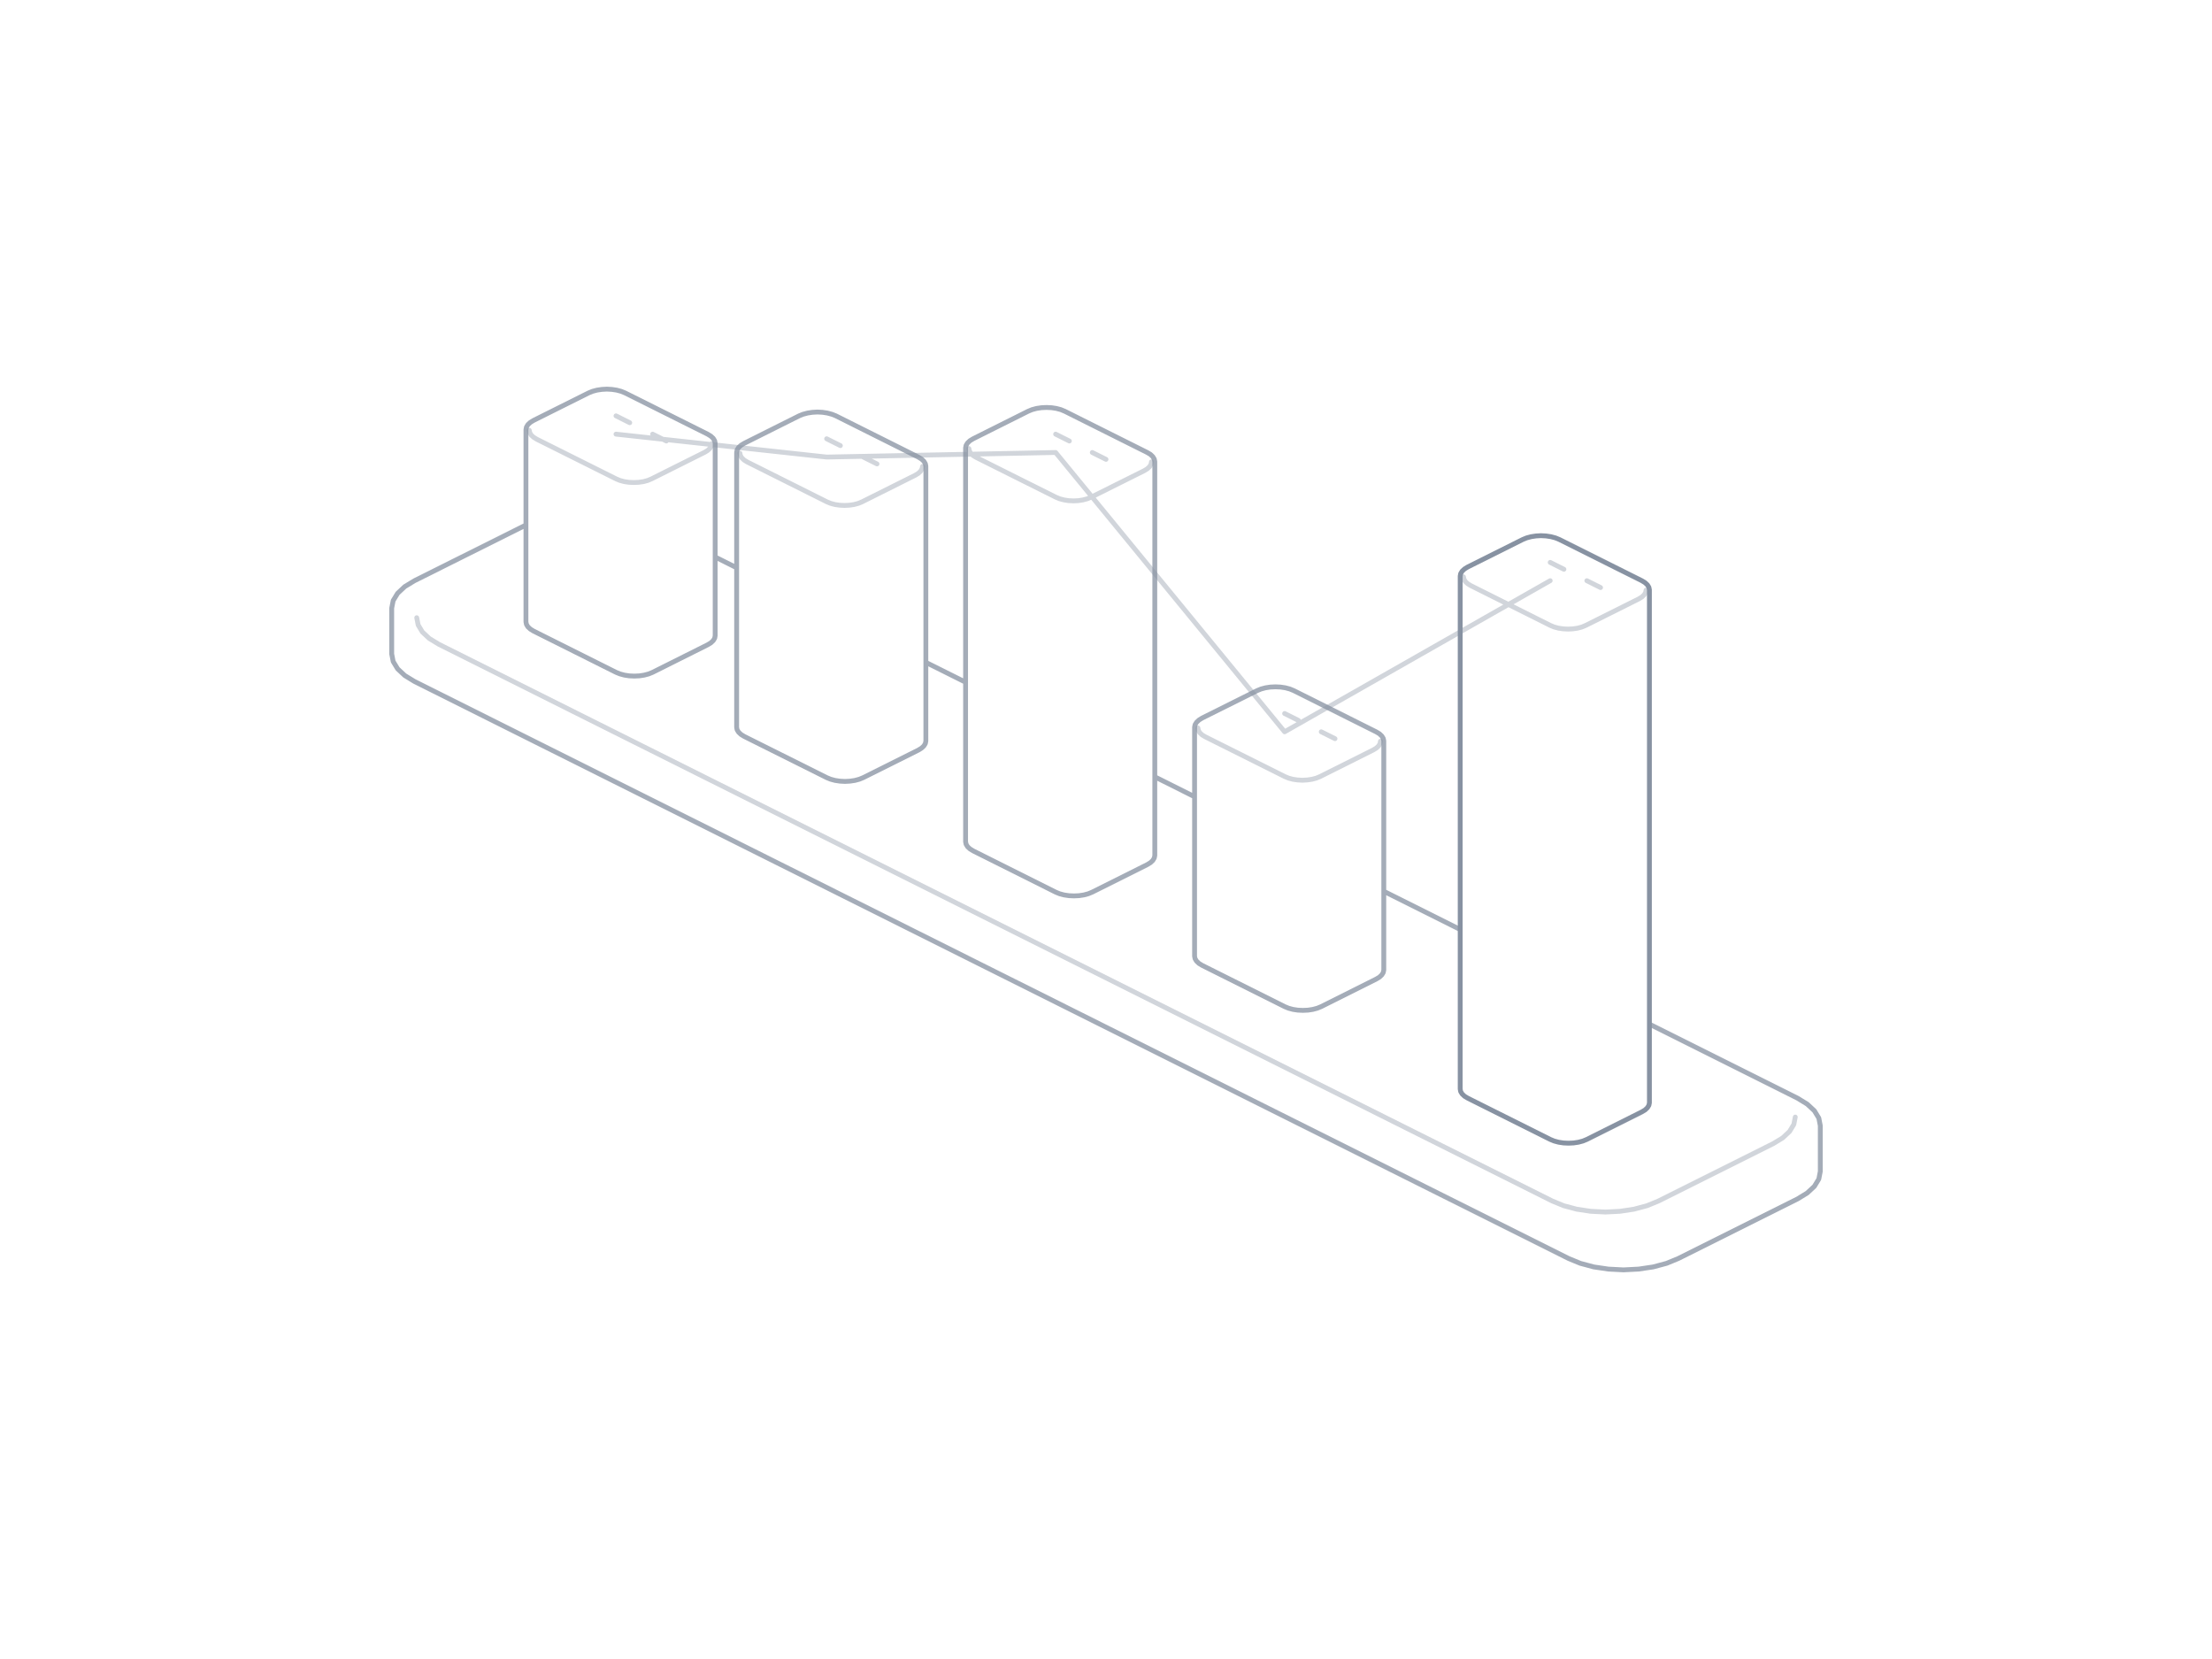
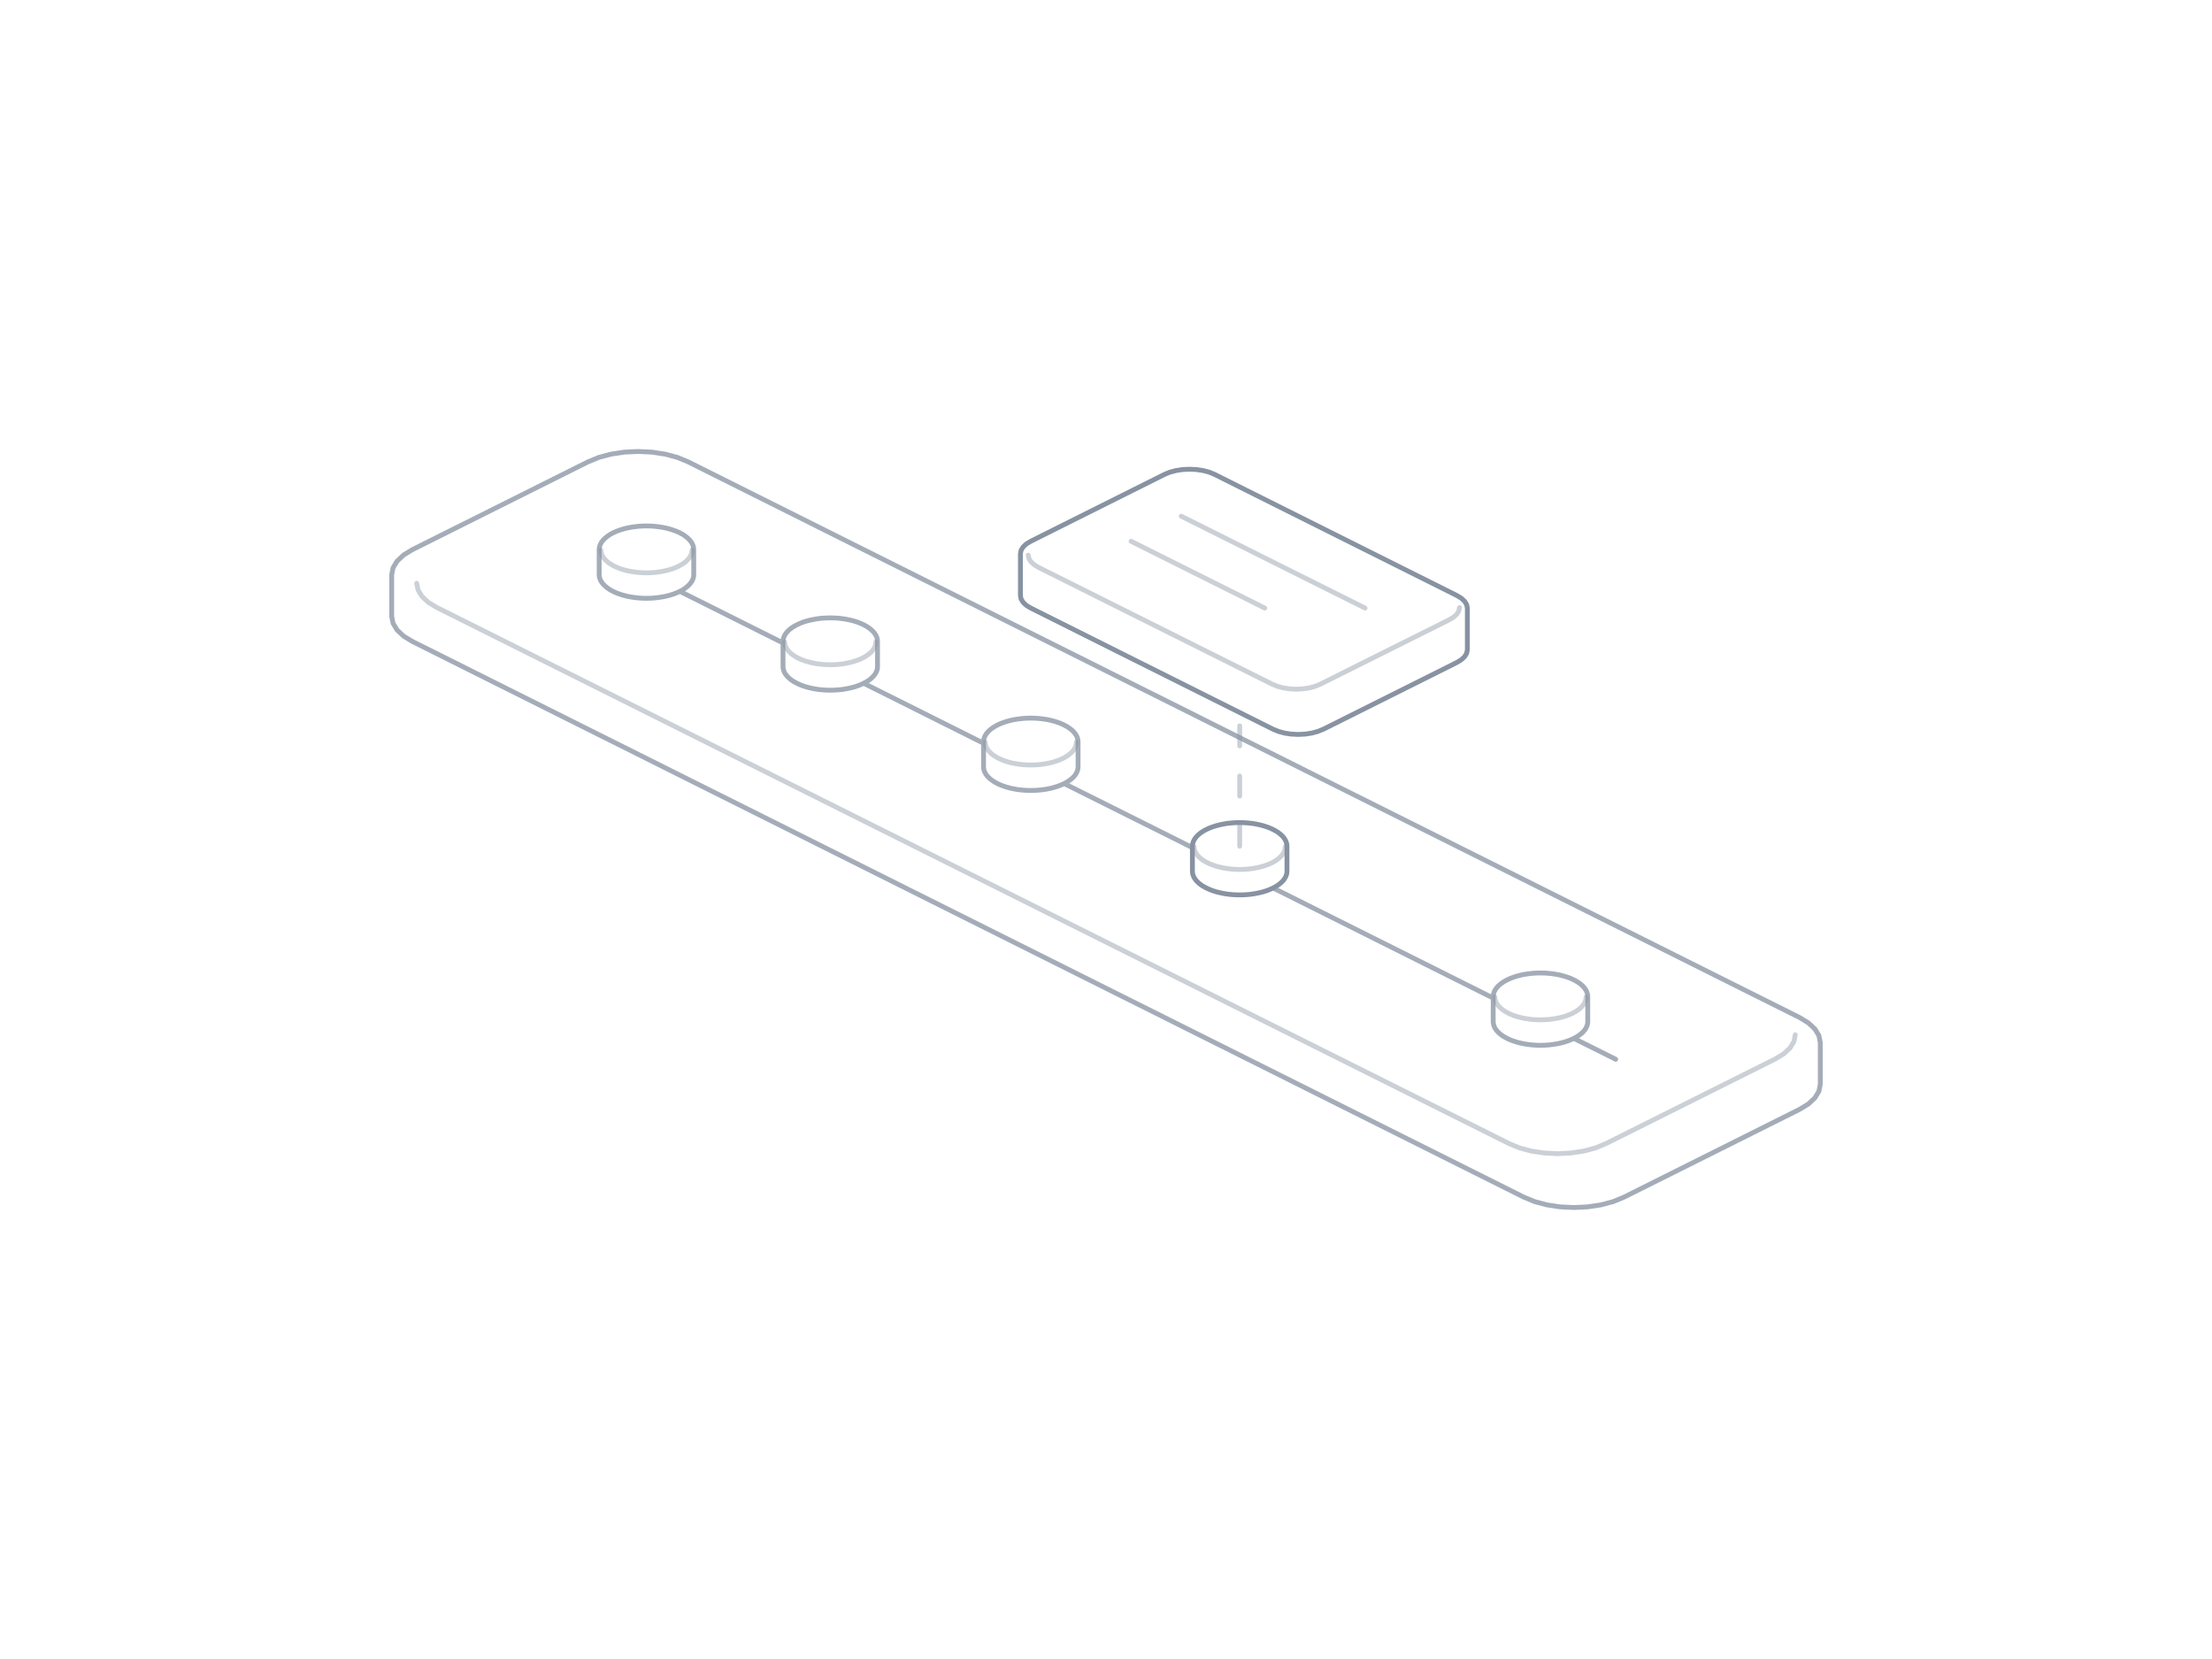
<svg xmlns="http://www.w3.org/2000/svg" viewBox="0 0 480 360" role="img" color="#8792a2" fill="none" stroke="currentColor" stroke-width="1.05" stroke-linecap="round" stroke-linejoin="round">
-   <path vector-effect="non-scaling-stroke" stroke-opacity=".38" d="M389.57,242.40 389.26,243.99 388.34,245.51 386.84,246.92 384.81,248.15 359.86,260.63 357.39,261.64 354.58,262.39 351.53,262.85 348.36,263.01 345.19,262.85 342.14,262.39 339.33,261.64 336.87,260.63 95.19,139.79 93.16,138.55 91.66,137.15 90.74,135.62 90.43,134.04 M154.48,96.25 154.37,96.77 154.06,97.28 153.56,97.75 152.89,98.16 141.37,103.92 140.55,104.26 139.62,104.51 138.60,104.66 137.54,104.71 136.48,104.66 135.47,104.51 134.53,104.26 133.71,103.92 116.44,95.29 115.77,94.87 115.27,94.41 114.96,93.90 114.85,93.37 M133.67,90.24 136.65,91.73 M141.62,94.21 144.60,95.70 M200.19,101.21 200.08,101.74 199.77,102.25 199.27,102.72 198.60,103.13 187.08,108.89 186.26,109.23 185.33,109.48 184.31,109.63 183.25,109.68 182.20,109.63 181.18,109.48 180.24,109.23 179.42,108.89 162.15,100.25 161.48,99.84 160.98,99.37 160.67,98.87 160.56,98.34 M179.38,95.21 182.36,96.70 M187.33,99.18 190.31,100.67 M249.87,100.22 249.77,100.75 249.46,101.26 248.96,101.73 248.29,102.14 236.77,107.89 235.95,108.23 235.01,108.48 234.00,108.64 232.94,108.69 231.88,108.64 230.87,108.48 229.93,108.23 229.11,107.89 211.84,99.26 211.16,98.85 210.66,98.38 210.36,97.87 210.25,97.34 M229.07,94.21 232.05,95.70 M237.02,98.19 240.00,99.68 M299.56,160.84 299.46,161.37 299.15,161.88 298.65,162.34 297.97,162.75 286.46,168.51 285.64,168.85 284.70,169.10 283.68,169.25 282.63,169.31 281.57,169.25 280.55,169.10 279.62,168.85 278.79,168.51 261.53,159.88 260.85,159.47 260.35,159.00 260.04,158.49 259.94,157.96 M278.76,154.83 281.74,156.32 M286.71,158.80 289.69,160.29 M357.20,128.05 357.09,128.57 356.78,129.08 356.28,129.55 355.61,129.96 344.09,135.72 343.27,136.06 342.34,136.31 341.32,136.46 340.26,136.51 339.21,136.46 338.19,136.31 337.25,136.06 336.43,135.72 319.16,127.08 318.49,126.67 317.99,126.21 317.68,125.70 317.57,125.17 M336.39,122.04 339.37,123.53 M344.34,126.01 347.32,127.50 M133.67,94.21 179.38,99.18 229.07,98.19 278.76,158.80 336.39,126.01" />
-   <path vector-effect="non-scaling-stroke" stroke-opacity=".76" d="M113.84,114.07 89.93,126.02 87.84,127.29 86.28,128.75 85.32,130.33 85.00,131.97 85.00,141.91 85.32,143.55 86.28,145.13 87.84,146.59 89.93,147.87 340.38,273.09 342.93,274.14 345.84,274.92 349.01,275.39 352.29,275.56 355.58,275.39 358.74,274.92 361.65,274.14 364.20,273.09 390.07,260.16 392.16,258.88 393.72,257.43 394.68,255.85 395.00,254.20 395.00,244.27 394.68,242.62 393.72,241.04 392.16,239.59 390.07,238.31 358.21,222.38 M316.56,201.55 300.58,193.56 M258.92,172.74 250.89,168.72 M209.23,147.89 201.20,143.88 M159.55,123.05 155.49,121.02 M131.68,84.44 130.59,84.50 129.53,84.66 128.56,84.92 127.71,85.27 115.78,91.23 115.08,91.66 114.56,92.14 114.24,92.67 114.13,93.22 114.13,134.95 114.24,135.50 114.56,136.03 115.08,136.51 115.78,136.94 133.67,145.89 134.53,146.24 135.50,146.50 136.55,146.66 137.65,146.71 138.74,146.66 139.79,146.50 140.77,146.24 141.62,145.89 153.55,139.92 154.25,139.50 154.77,139.01 155.09,138.48 155.19,137.94 155.19,96.20 155.09,95.65 154.77,95.12 154.25,94.64 153.55,94.21 135.65,85.27 134.80,84.92 133.83,84.66 132.78,84.50 131.68,84.44 M177.39,89.41 176.30,89.47 175.25,89.63 174.27,89.89 173.42,90.23 161.49,96.20 160.79,96.63 160.27,97.11 159.95,97.64 159.85,98.19 159.85,157.81 159.95,158.36 160.27,158.88 160.79,159.37 161.49,159.80 179.39,168.74 180.24,169.09 181.21,169.35 182.26,169.51 183.36,169.57 184.45,169.51 185.51,169.35 186.48,169.09 187.33,168.74 199.26,162.78 199.96,162.35 200.48,161.87 200.80,161.34 200.91,160.79 200.91,101.17 200.80,100.62 200.48,100.09 199.96,99.61 199.26,99.18 181.37,90.23 180.51,89.89 179.54,89.63 178.49,89.47 177.39,89.41 M227.08,88.42 225.99,88.47 224.93,88.63 223.96,88.89 223.11,89.24 211.18,95.21 210.48,95.63 209.96,96.12 209.64,96.64 209.53,97.19 209.53,182.65 209.64,183.20 209.96,183.73 210.48,184.21 211.18,184.64 229.07,193.59 229.92,193.94 230.89,194.20 231.95,194.36 233.04,194.41 234.14,194.36 235.19,194.20 236.16,193.94 237.01,193.59 248.95,187.62 249.65,187.19 250.16,186.71 250.48,186.18 250.59,185.63 250.59,100.17 250.48,99.63 250.16,99.10 249.65,98.61 248.95,98.19 231.05,89.24 230.20,88.89 229.23,88.63 228.18,88.47 227.08,88.42 M276.77,149.04 275.67,149.09 274.62,149.25 273.65,149.51 272.80,149.86 260.86,155.82 260.17,156.25 259.65,156.74 259.33,157.26 259.22,157.81 259.22,207.50 259.33,208.04 259.65,208.57 260.17,209.06 260.86,209.48 278.76,218.43 279.61,218.78 280.58,219.04 281.63,219.20 282.73,219.25 283.83,219.20 284.88,219.04 285.85,218.78 286.70,218.43 298.63,212.46 299.33,212.04 299.85,211.55 300.17,211.03 300.28,210.48 300.28,160.79 300.17,160.24 299.85,159.72 299.33,159.23 298.63,158.81 280.74,149.86 279.89,149.51 278.92,149.25 277.86,149.09 276.77,149.04" />
-   <path vector-effect="non-scaling-stroke" stroke-opacity="1" d="M334.40,116.24 333.31,116.30 332.26,116.46 331.28,116.72 330.43,117.07 318.50,123.03 317.80,123.46 317.28,123.94 316.96,124.47 316.86,125.02 316.86,236.32 316.96,236.86 317.28,237.39 317.80,237.88 318.50,238.30 336.40,247.25 337.25,247.60 338.22,247.86 339.27,248.02 340.37,248.07 341.46,248.02 342.52,247.86 343.49,247.60 344.34,247.25 356.27,241.28 356.97,240.86 357.49,240.37 357.81,239.84 357.92,239.30 357.92,128.00 357.81,127.45 357.49,126.92 356.97,126.44 356.27,126.01 338.38,117.07 337.52,116.72 336.55,116.46 335.50,116.30 334.40,116.24" />
+   <path vector-effect="non-scaling-stroke" stroke-opacity=".43" d="M389.57,224.55 389.29,225.99 388.45,227.39 387.08,228.67 385.23,229.79 348.47,248.17 346.22,249.10 343.66,249.78 340.87,250.20 337.98,250.35 335.09,250.20 332.30,249.78 329.74,249.10 327.49,248.17 94.77,131.81 92.92,130.69 91.55,129.41 90.71,128.01 90.42,126.57 M150.18,119.35 150.14,119.78 150.03,120.21 149.84,120.63 149.58,121.04 149.25,121.44 148.85,121.83 148.39,122.19 147.86,122.53 147.28,122.85 146.64,123.14 145.96,123.41 145.23,123.64 144.46,123.84 143.66,124.00 142.84,124.13 142.00,124.23 141.14,124.28 140.28,124.30 139.42,124.28 138.56,124.23 137.72,124.13 136.89,124.00 136.10,123.84 135.33,123.64 134.60,123.41 133.92,123.14 133.28,122.85 132.70,122.53 132.17,122.19 131.71,121.83 131.31,121.44 130.98,121.04 130.72,120.63 130.53,120.21 130.42,119.78 130.38,119.35 M190.07,139.30 190.03,139.73 189.91,140.16 189.73,140.58 189.47,140.99 189.14,141.39 188.74,141.77 188.28,142.13 187.75,142.48 187.17,142.80 186.53,143.09 185.84,143.35 185.12,143.58 184.35,143.78 183.55,143.95 182.73,144.08 181.89,144.17 181.03,144.23 180.17,144.24 179.30,144.23 178.45,144.17 177.61,144.08 176.78,143.95 175.98,143.78 175.22,143.58 174.49,143.35 173.81,143.09 173.17,142.80 172.59,142.48 172.06,142.13 171.60,141.77 171.20,141.39 170.87,140.99 170.61,140.58 170.42,140.16 170.31,139.73 170.27,139.30 M233.58,161.05 233.54,161.48 233.43,161.91 233.24,162.33 232.98,162.75 232.65,163.14 232.25,163.53 231.79,163.89 231.26,164.23 230.68,164.55 230.04,164.84 229.36,165.11 228.63,165.34 227.86,165.54 227.07,165.70 226.24,165.83 225.40,165.93 224.54,165.98 223.68,166.00 222.82,165.98 221.96,165.93 221.12,165.83 220.30,165.70 219.50,165.54 218.73,165.34 218.01,165.11 217.32,164.84 216.68,164.55 216.10,164.23 215.57,163.89 215.11,163.53 214.71,163.14 214.38,162.75 214.12,162.33 213.93,161.91 213.82,161.48 213.78,161.05 M278.91,183.72 278.87,184.15 278.76,184.58 278.57,185.00 278.31,185.41 277.98,185.81 277.58,186.19 277.12,186.56 276.59,186.90 276.01,187.22 275.37,187.51 274.69,187.77 273.96,188.00 273.19,188.20 272.39,188.37 271.57,188.50 270.73,188.59 269.87,188.65 269.01,188.67 268.15,188.65 267.29,188.59 266.45,188.50 265.62,188.37 264.83,188.20 264.06,188.00 263.33,187.77 262.65,187.51 262.01,187.22 261.43,186.90 260.90,186.56 260.44,186.19 260.04,185.81 259.71,185.41 259.45,185.00 259.26,184.58 259.15,184.15 259.11,183.72 M344.18,216.35 344.14,216.78 344.03,217.21 343.84,217.63 343.58,218.05 343.25,218.44 342.85,218.83 342.39,219.19 341.86,219.53 341.28,219.85 340.64,220.14 339.96,220.41 339.23,220.64 338.46,220.84 337.67,221.00 336.84,221.13 336.00,221.23 335.14,221.28 334.28,221.30 333.42,221.28 332.56,221.23 331.72,221.13 330.90,221.00 330.10,220.84 329.33,220.64 328.60,220.41 327.92,220.14 327.28,219.85 326.70,219.53 326.17,219.19 325.71,218.83 325.31,218.44 324.98,218.05 324.72,217.63 324.53,217.21 324.42,216.78 324.38,216.35 M269.01,183.63 269.01,179.27 M269.01,172.75 269.01,168.40 M269.01,161.87 269.01,157.52 M316.71,131.84 316.57,132.56 316.14,133.26 315.46,133.90 314.54,134.46 286.53,148.46 285.41,148.92 284.13,149.27 282.74,149.48 281.29,149.55 279.84,149.48 278.45,149.27 277.17,148.92 276.05,148.46 225.30,123.09 224.37,122.52 223.69,121.88 223.27,121.19 223.12,120.46 M256.32,112.01 296.21,131.95 M245.44,117.45 274.45,131.95" />
+   <path vector-effect="non-scaling-stroke" stroke-opacity=".76" d="M138.47,97.97 135.47,98.11 132.58,98.55 129.93,99.26 127.60,100.22 89.50,119.27 87.59,120.43 86.17,121.76 85.30,123.20 85.00,124.70 85.00,133.77 85.30,135.27 86.17,136.71 87.59,138.04 89.50,139.20 330.67,259.78 333.00,260.74 335.65,261.45 338.54,261.89 341.53,262.03 344.53,261.89 347.42,261.45 350.07,260.74 352.40,259.78 390.50,240.73 392.41,239.57 393.83,238.24 394.70,236.80 395.00,235.30 395.00,226.23 394.70,224.73 393.83,223.29 392.41,221.96 390.50,220.80 149.33,100.22 147.00,99.26 144.35,98.55 141.46,98.11 138.47,97.97 M147.83,128.47 169.64,139.38 M187.72,148.42 213.15,161.14 M231.23,170.18 258.48,183.80 M276.56,192.84 323.75,216.44 M341.83,225.48 350.60,229.86 M140.28,114.13 139.39,114.15 138.50,114.21 137.62,114.31 136.77,114.44 135.94,114.61 135.15,114.82 134.40,115.06 133.69,115.33 133.03,115.63 132.42,115.96 131.88,116.32 131.40,116.70 130.98,117.09 130.64,117.51 130.37,117.93 130.18,118.37 130.06,118.81 130.02,119.26 130.02,124.70 130.06,125.15 130.18,125.59 130.37,126.03 130.64,126.45 130.98,126.87 131.40,127.26 131.88,127.64 132.42,128.00 133.03,128.33 133.69,128.63 134.40,128.90 135.15,129.14 135.94,129.35 136.77,129.52 137.62,129.65 138.50,129.75 139.39,129.81 140.28,129.83 141.17,129.81 142.06,129.75 142.93,129.65 143.79,129.52 144.61,129.35 145.41,129.14 146.16,128.90 146.87,128.63 147.53,128.33 148.14,128.00 148.68,127.64 149.16,127.26 149.57,126.87 149.92,126.45 150.19,126.03 150.38,125.59 150.50,125.15 150.54,124.70 150.54,119.26 150.50,118.81 150.38,118.37 150.19,117.93 149.92,117.51 149.57,117.09 149.16,116.70 148.68,116.32 148.14,115.96 147.53,115.63 146.87,115.33 146.16,115.06 145.41,114.82 144.61,114.61 143.79,114.44 142.93,114.31 142.06,114.21 141.17,114.15 140.28,114.13 M180.17,134.08 179.27,134.10 178.39,134.15 177.51,134.25 176.66,134.39 175.83,134.56 175.04,134.76 174.28,135.00 173.57,135.28 172.92,135.58 172.31,135.91 171.77,136.26 171.29,136.64 170.87,137.04 170.53,137.45 170.26,137.88 170.07,138.31 169.95,138.76 169.91,139.21 169.91,144.64 169.95,145.09 170.07,145.53 170.26,145.97 170.53,146.40 170.87,146.81 171.29,147.21 171.77,147.59 172.31,147.94 172.92,148.27 173.57,148.57 174.28,148.85 175.04,149.09 175.83,149.29 176.66,149.46 177.51,149.60 178.39,149.69 179.27,149.75 180.17,149.77 181.06,149.75 181.95,149.69 182.82,149.60 183.68,149.46 184.50,149.29 185.30,149.09 186.05,148.85 186.76,148.57 187.42,148.27 188.02,147.94 188.57,147.59 189.05,147.21 189.46,146.81 189.81,146.40 190.07,145.97 190.27,145.53 190.39,145.09 190.42,144.64 190.42,139.21 190.39,138.76 190.27,138.31 190.07,137.88 189.81,137.45 189.46,137.04 189.05,136.64 188.57,136.26 188.02,135.91 187.42,135.58 186.76,135.28 186.05,135.00 185.30,134.76 184.50,134.56 183.68,134.39 182.82,134.25 181.95,134.15 181.06,134.10 180.17,134.08 M223.68,155.83 222.79,155.85 221.90,155.91 221.03,156.01 220.17,156.14 219.35,156.31 218.55,156.52 217.80,156.76 217.09,157.03 216.43,157.34 215.83,157.67 215.28,158.02 214.80,158.40 214.39,158.80 214.04,159.21 213.78,159.64 213.58,160.07 213.46,160.52 213.43,160.96 213.43,166.40 213.46,166.85 213.58,167.29 213.78,167.73 214.04,168.16 214.39,168.57 214.80,168.97 215.28,169.34 215.83,169.70 216.43,170.03 217.09,170.33 217.80,170.60 218.55,170.84 219.35,171.05 220.17,171.22 221.03,171.36 221.90,171.45 222.79,171.51 223.68,171.53 224.58,171.51 225.46,171.45 226.34,171.36 227.19,171.22 228.02,171.05 228.81,170.84 229.56,170.60 230.27,170.33 230.93,170.03 231.54,169.70 232.08,169.34 232.56,168.97 232.98,168.57 233.32,168.16 233.59,167.73 233.78,167.29 233.90,166.85 233.94,166.40 233.94,160.96 233.90,160.52 233.78,160.07 233.59,159.64 233.32,159.21 232.98,158.80 232.56,158.40 232.08,158.02 231.54,157.67 230.93,157.34 230.27,157.03 229.56,156.76 228.81,156.52 228.02,156.31 227.19,156.14 226.34,156.01 225.46,155.91 224.58,155.85 223.68,155.83 M334.28,211.13 333.39,211.15 332.50,211.21 331.63,211.31 330.77,211.44 329.95,211.61 329.15,211.82 328.40,212.06 327.69,212.33 327.03,212.64 326.42,212.97 325.88,213.32 325.40,213.70 324.99,214.09 324.64,214.51 324.37,214.93 324.18,215.37 324.06,215.82 324.02,216.26 324.02,221.70 324.06,222.15 324.18,222.59 324.37,223.03 324.64,223.46 324.99,223.87 325.40,224.27 325.88,224.64 326.42,225.00 327.03,225.33 327.69,225.63 328.40,225.90 329.15,226.14 329.95,226.35 330.77,226.52 331.63,226.65 332.50,226.75 333.39,226.81 334.28,226.83 335.18,226.81 336.06,226.75 336.94,226.65 337.79,226.52 338.62,226.35 339.41,226.14 340.16,225.90 340.87,225.63 341.53,225.33 342.14,225.00 342.68,224.64 343.16,224.27 343.58,223.87 343.92,223.46 344.19,223.03 344.38,222.59 344.50,222.15 344.54,221.70 344.54,216.26 344.50,215.82 344.38,215.37 344.19,214.93 343.92,214.51 343.58,214.09 343.16,213.70 342.68,213.32 342.14,212.97 341.53,212.64 340.87,212.33 340.16,212.06 339.41,211.82 338.62,211.61 337.79,211.44 336.94,211.31 336.06,211.21 335.18,211.15 334.28,211.13" />
+   <path vector-effect="non-scaling-stroke" stroke-opacity="1" d="M269.01,178.50 268.12,178.52 267.23,178.58 266.36,178.67 265.50,178.81 264.68,178.98 263.88,179.19 263.13,179.43 262.42,179.70 261.76,180.00 261.15,180.33 260.61,180.68 260.13,181.06 259.71,181.46 259.37,181.87 259.10,182.30 258.91,182.74 258.79,183.18 258.75,183.63 258.75,189.07 258.79,189.51 258.91,189.96 259.10,190.39 259.37,190.82 259.71,191.23 260.13,191.63 260.61,192.01 261.15,192.36 261.76,192.69 262.42,192.99 263.13,193.27 263.88,193.51 264.68,193.71 265.50,193.88 266.36,194.02 267.23,194.12 268.12,194.17 269.01,194.19 269.90,194.17 270.79,194.12 271.66,194.02 272.52,193.88 273.34,193.71 274.14,193.51 274.89,193.27 275.60,192.99 276.26,192.69 276.87,192.36 277.41,192.01 277.89,191.63 278.31,191.23 278.65,190.82 278.92,190.39 279.11,189.96 279.23,189.51 279.27,189.07 279.27,183.63 279.23,183.18 279.11,182.74 278.92,182.30 278.65,181.87 278.31,181.46 277.89,181.06 277.41,180.68 276.87,180.33 276.26,180.00 275.60,179.70 274.89,179.43 274.14,179.19 273.34,178.98 272.52,178.81 271.66,178.67 270.79,178.58 269.90,178.52 269.01,178.50 M258.13,101.82 256.63,101.89 255.19,102.11 253.86,102.46 252.70,102.94 223.68,117.45 222.72,118.03 222.01,118.70 221.57,119.42 221.43,120.17 221.43,129.23 221.57,129.98 222.01,130.70 222.72,131.37 223.68,131.95 276.27,158.25 277.43,158.72 278.76,159.08 280.20,159.30 281.70,159.37 283.20,159.30 284.64,159.08 285.97,158.72 287.14,158.25 316.16,143.74 317.11,143.15 317.82,142.49 318.26,141.77 318.41,141.02 318.41,131.95 318.26,131.20 317.82,130.48 317.11,129.82 316.16,129.24 263.56,102.94 262.40,102.46 261.07,102.11 259.63,101.89 258.13,101.82" />
</svg>
